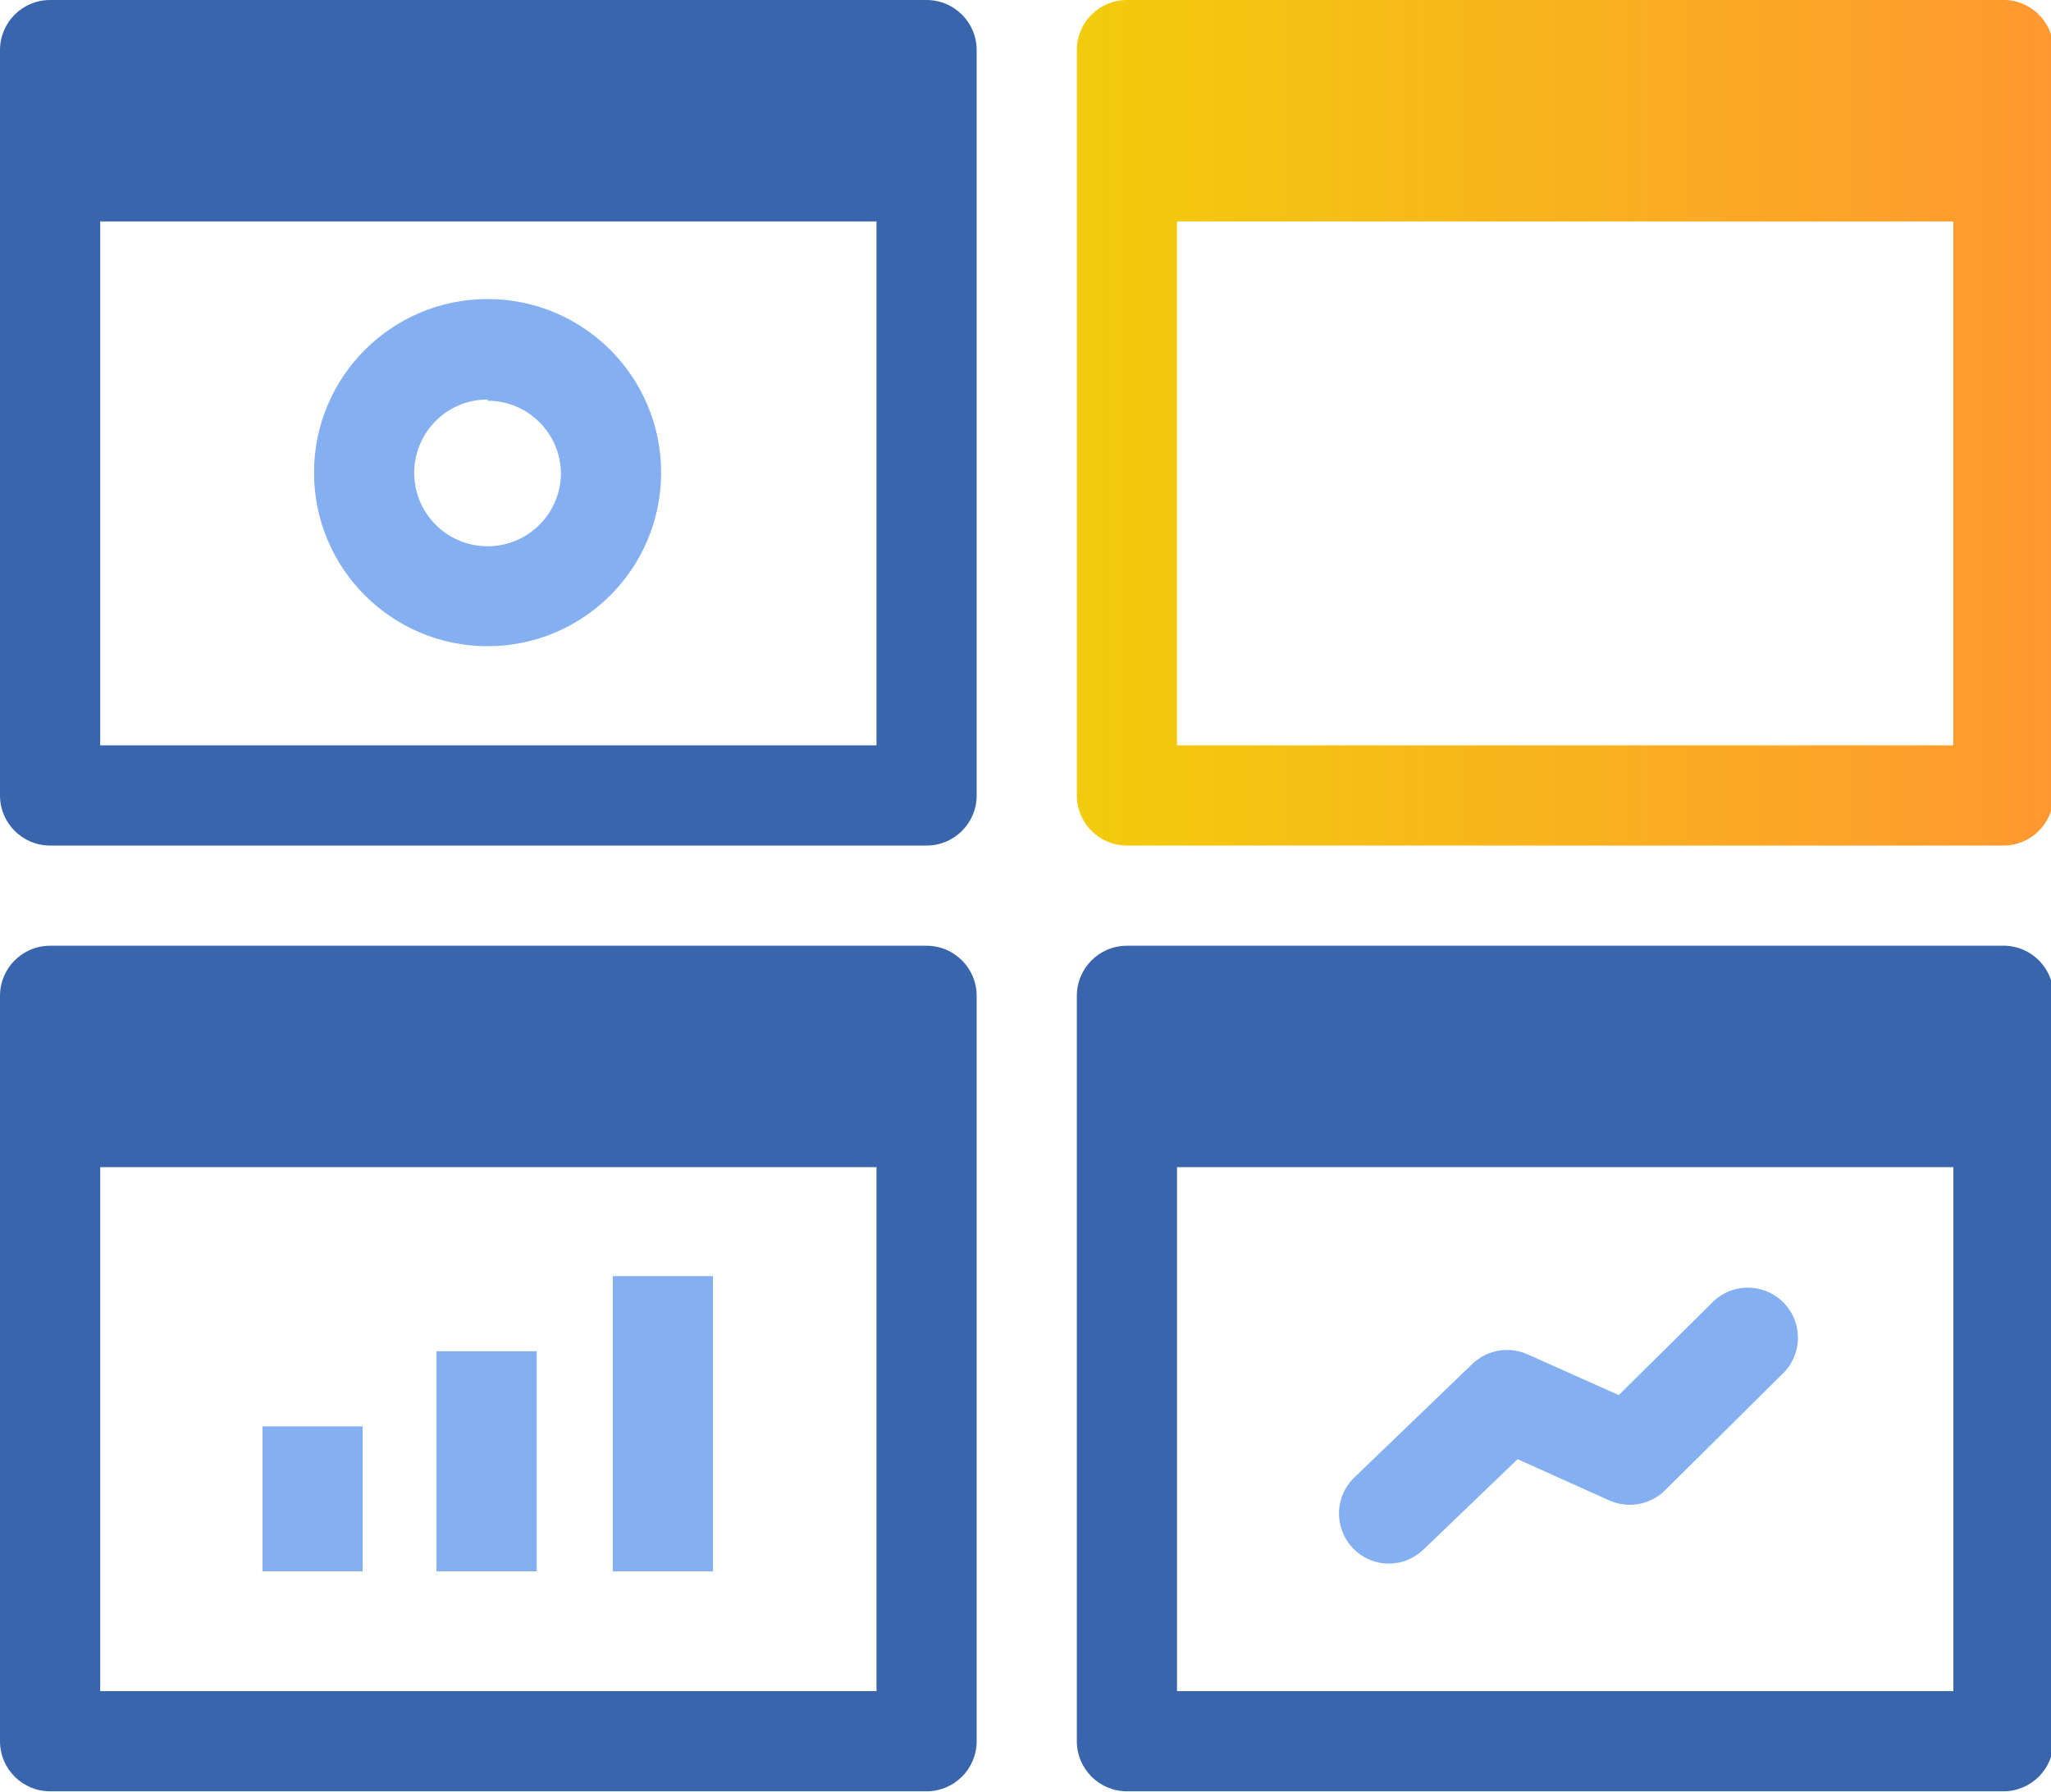
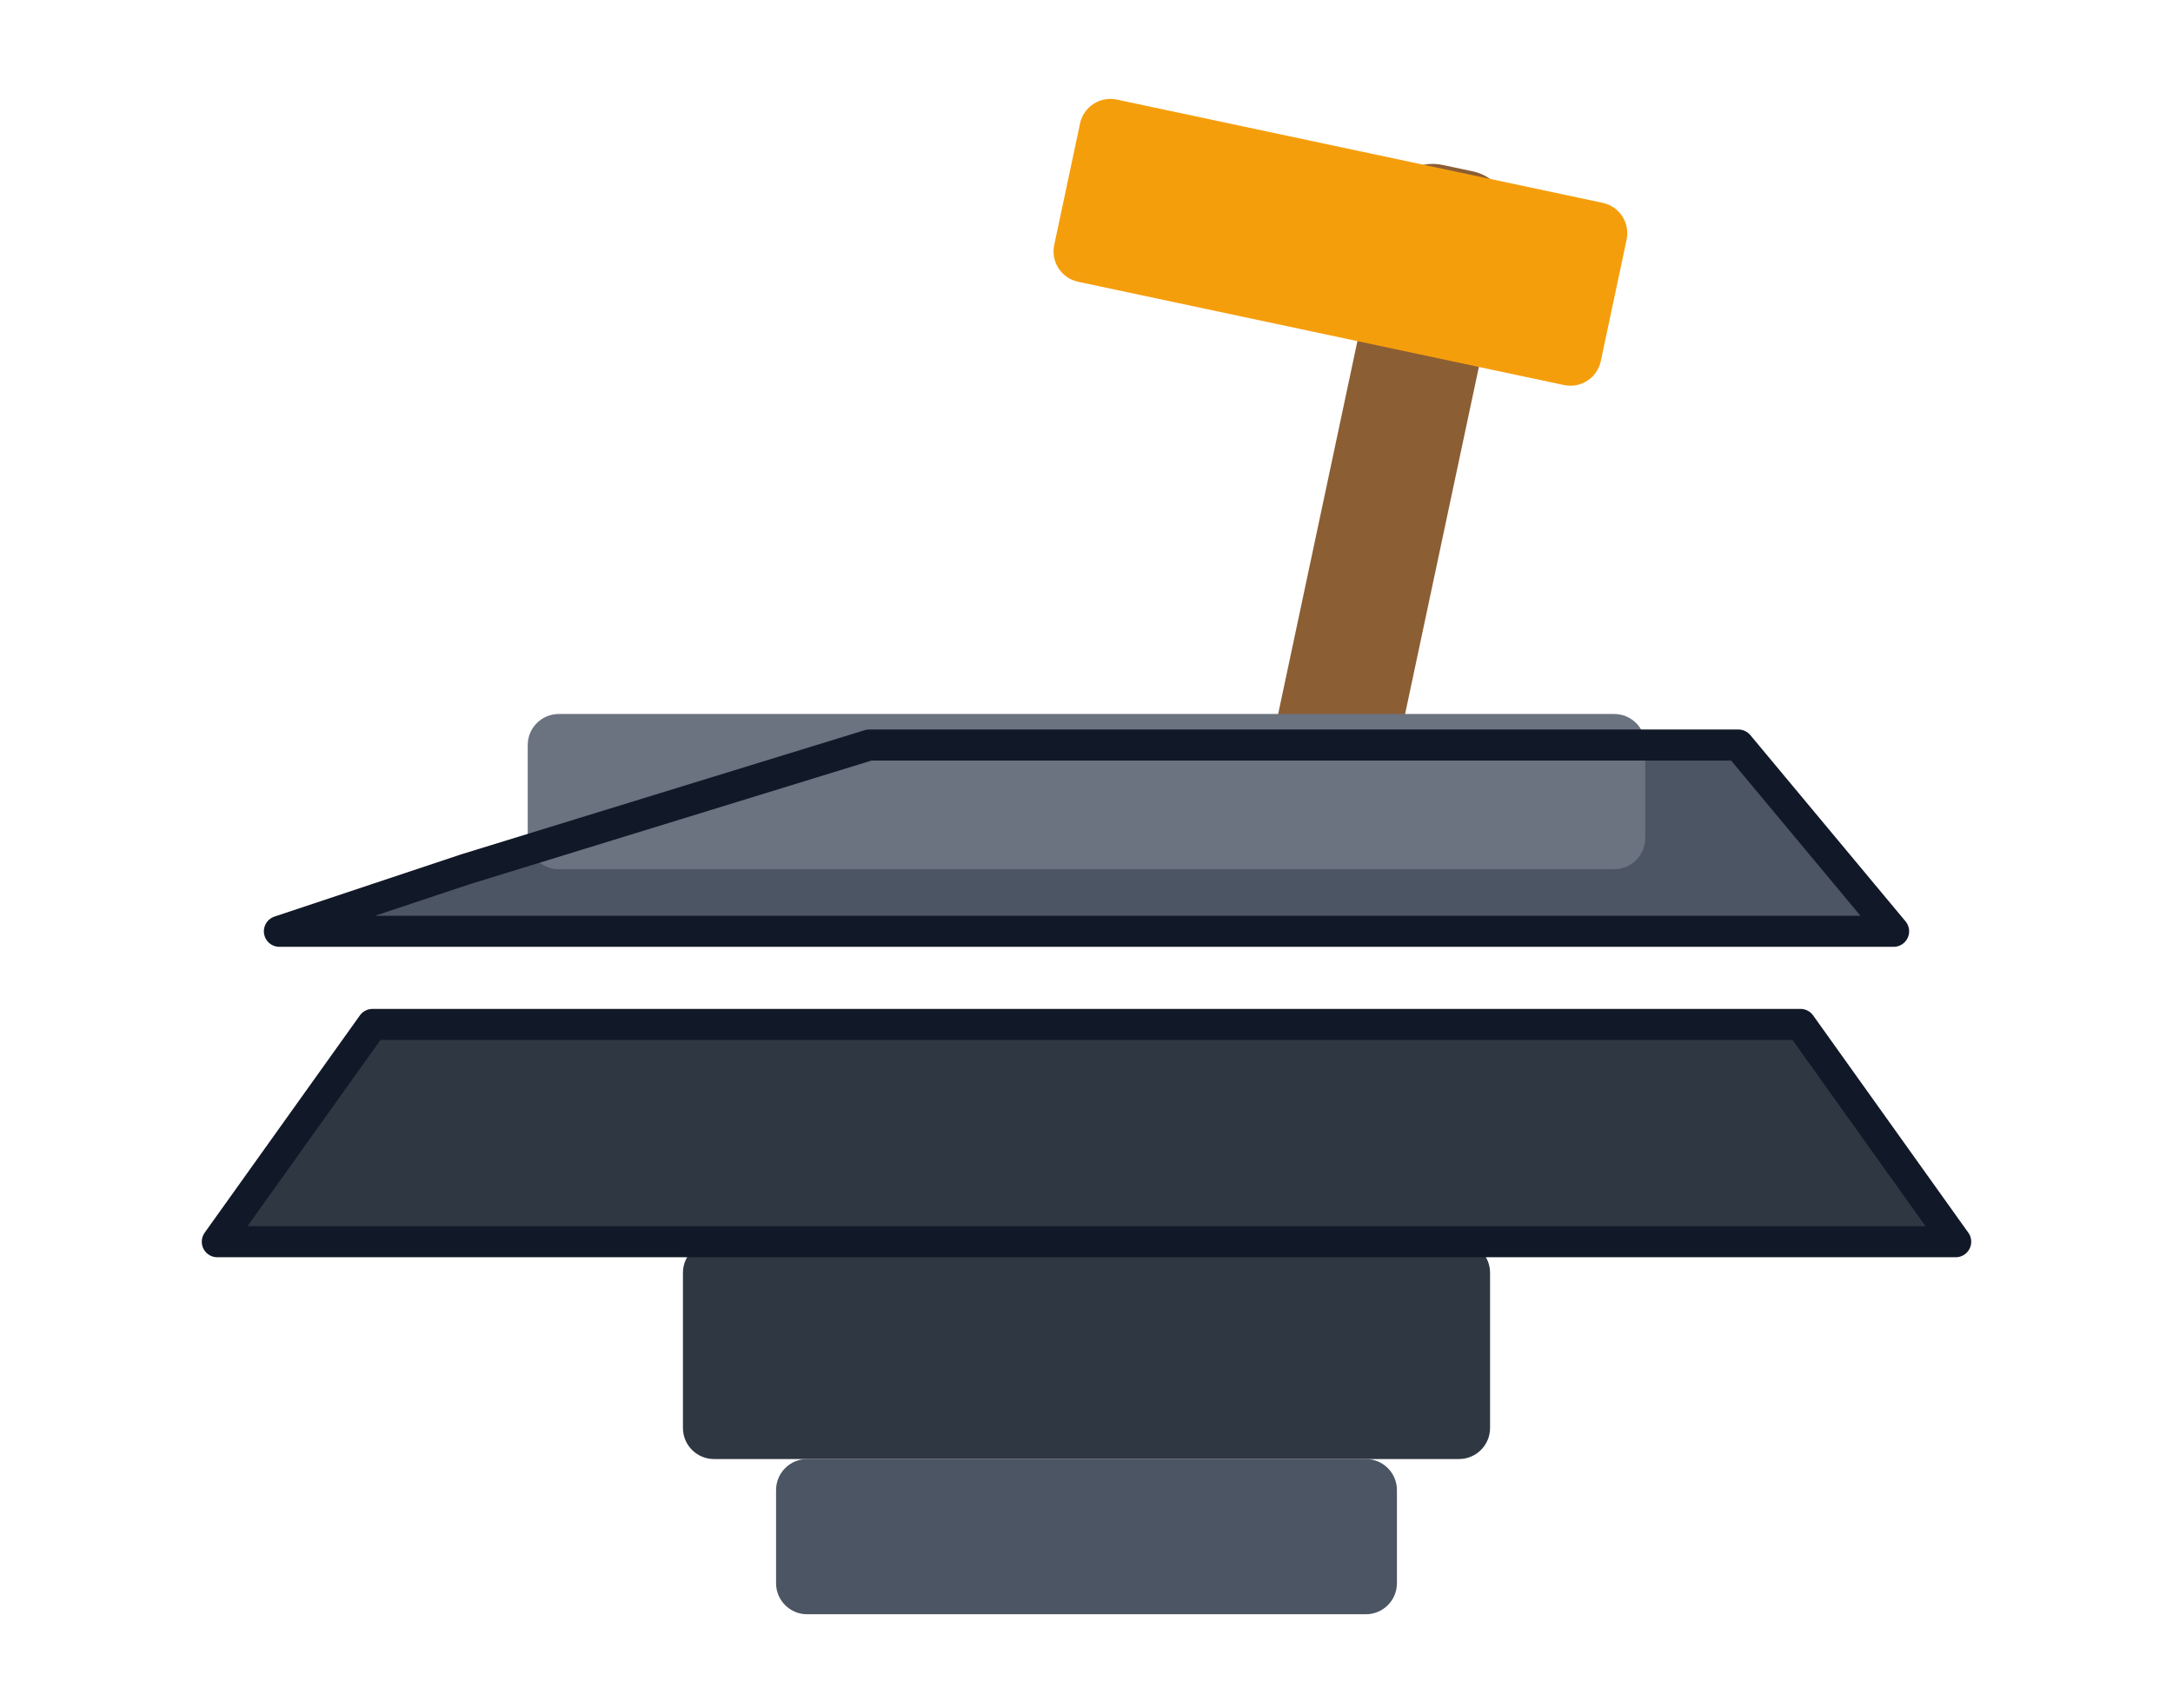
- <svg xmlns="http://www.w3.org/2000/svg" viewBox="0 0 81.9 71.52">
+ <svg xmlns="http://www.w3.org/2000/svg" viewBox="0 0 140 110">
  <defs>
-     <style>.cls-1{fill:#84aff1;}.cls-2{fill:#3865ab;}.cls-3{fill:url(#linear-gradient);}</style>
-     <linearGradient id="linear-gradient" x1="42.95" y1="16.88" x2="81.9" y2="16.88" gradientUnits="userSpaceOnUse">
-       <stop offset="0" stop-color="#f2cc0c" />
-       <stop offset="1" stop-color="#ff9830" />
-     </linearGradient>
+     <style>
+       .steel{fill:#4b5563;}
+       .steel-dark{fill:#2f3742;}
+       .steel-light{fill:#6b7280;}
+       .accent{fill:#f59e0b;}
+       .wood{fill:#8b5e34;}
+       .stroke{fill:none;stroke:#111827;stroke-width:2;stroke-linejoin:round;stroke-linecap:round;}
+     </style>
  </defs>
-   <g id="Layer_2" data-name="Layer 2">
-     <g id="Layer_1-2" data-name="Layer 1">
-       <path class="cls-1" d="M55.46,62.43A2,2,0,0,1,54.07,59l4.72-4.54a2,2,0,0,1,2.2-.39l3.65,1.63,3.68-3.64a2,2,0,1,1,2.81,2.84l-4.64,4.6a2,2,0,0,1-2.22.41L60.6,58.26l-3.76,3.61A2,2,0,0,1,55.46,62.43Z" />
-       <path class="cls-2" d="M37,0H2A2,2,0,0,0,0,2V31.76a2,2,0,0,0,2,2H37a2,2,0,0,0,2-2V2A2,2,0,0,0,37,0ZM4,29.76V8.84H35V29.76Z" />
-       <path class="cls-3" d="M79.9,0H45a2,2,0,0,0-2,2V31.76a2,2,0,0,0,2,2h35a2,2,0,0,0,2-2V2A2,2,0,0,0,79.9,0ZM47,29.76V8.84h31V29.76Z" />
-       <path class="cls-2" d="M37,37.76H2a2,2,0,0,0-2,2V69.52a2,2,0,0,0,2,2H37a2,2,0,0,0,2-2V39.76A2,2,0,0,0,37,37.76ZM4,67.52V46.6H35V67.52Z" />
-       <path class="cls-2" d="M79.9,37.76H45a2,2,0,0,0-2,2V69.52a2,2,0,0,0,2,2h35a2,2,0,0,0,2-2V39.76A2,2,0,0,0,79.9,37.76ZM47,67.52V46.6h31V67.52Z" />
-       <rect class="cls-1" x="10.48" y="56.95" width="4" height="5.79" />
-       <rect class="cls-1" x="17.43" y="53.95" width="4" height="8.79" />
-       <rect class="cls-1" x="24.47" y="50.95" width="4" height="11.79" />
-       <path class="cls-1" d="M19.47,25.8a6.93,6.93,0,1,1,6.93-6.92A6.93,6.93,0,0,1,19.47,25.8Zm0-9.85a2.93,2.93,0,1,0,2.93,2.93A2.93,2.93,0,0,0,19.47,16Z" />
-     </g>
+   <g>
+     <rect class="wood" x="90" y="10" width="8" height="46" rx="3" transform="rotate(12 90 10)" />
+     <rect class="accent" x="70" y="6" width="36" height="12" rx="2" transform="rotate(12 70 6)" />
+     <path class="steel" d="M18 60 H122 L112 48 H56 L30 56 Z" />
+     <rect class="steel-light" x="34" y="46" width="72" height="10" rx="2" />
+     <path class="steel-dark" d="M14 80 H126 L116 66 H24 Z" />
+     <rect class="steel-dark" x="44" y="80" width="52" height="14" rx="2" />
+     <rect class="steel" x="50" y="94" width="40" height="10" rx="2" />
+     <path class="stroke" d="M18 60 H122 L112 48 H56 L30 56 Z" />
+     <path class="stroke" d="M14 80 H126 L116 66 H24 Z" />
  </g>
</svg>
